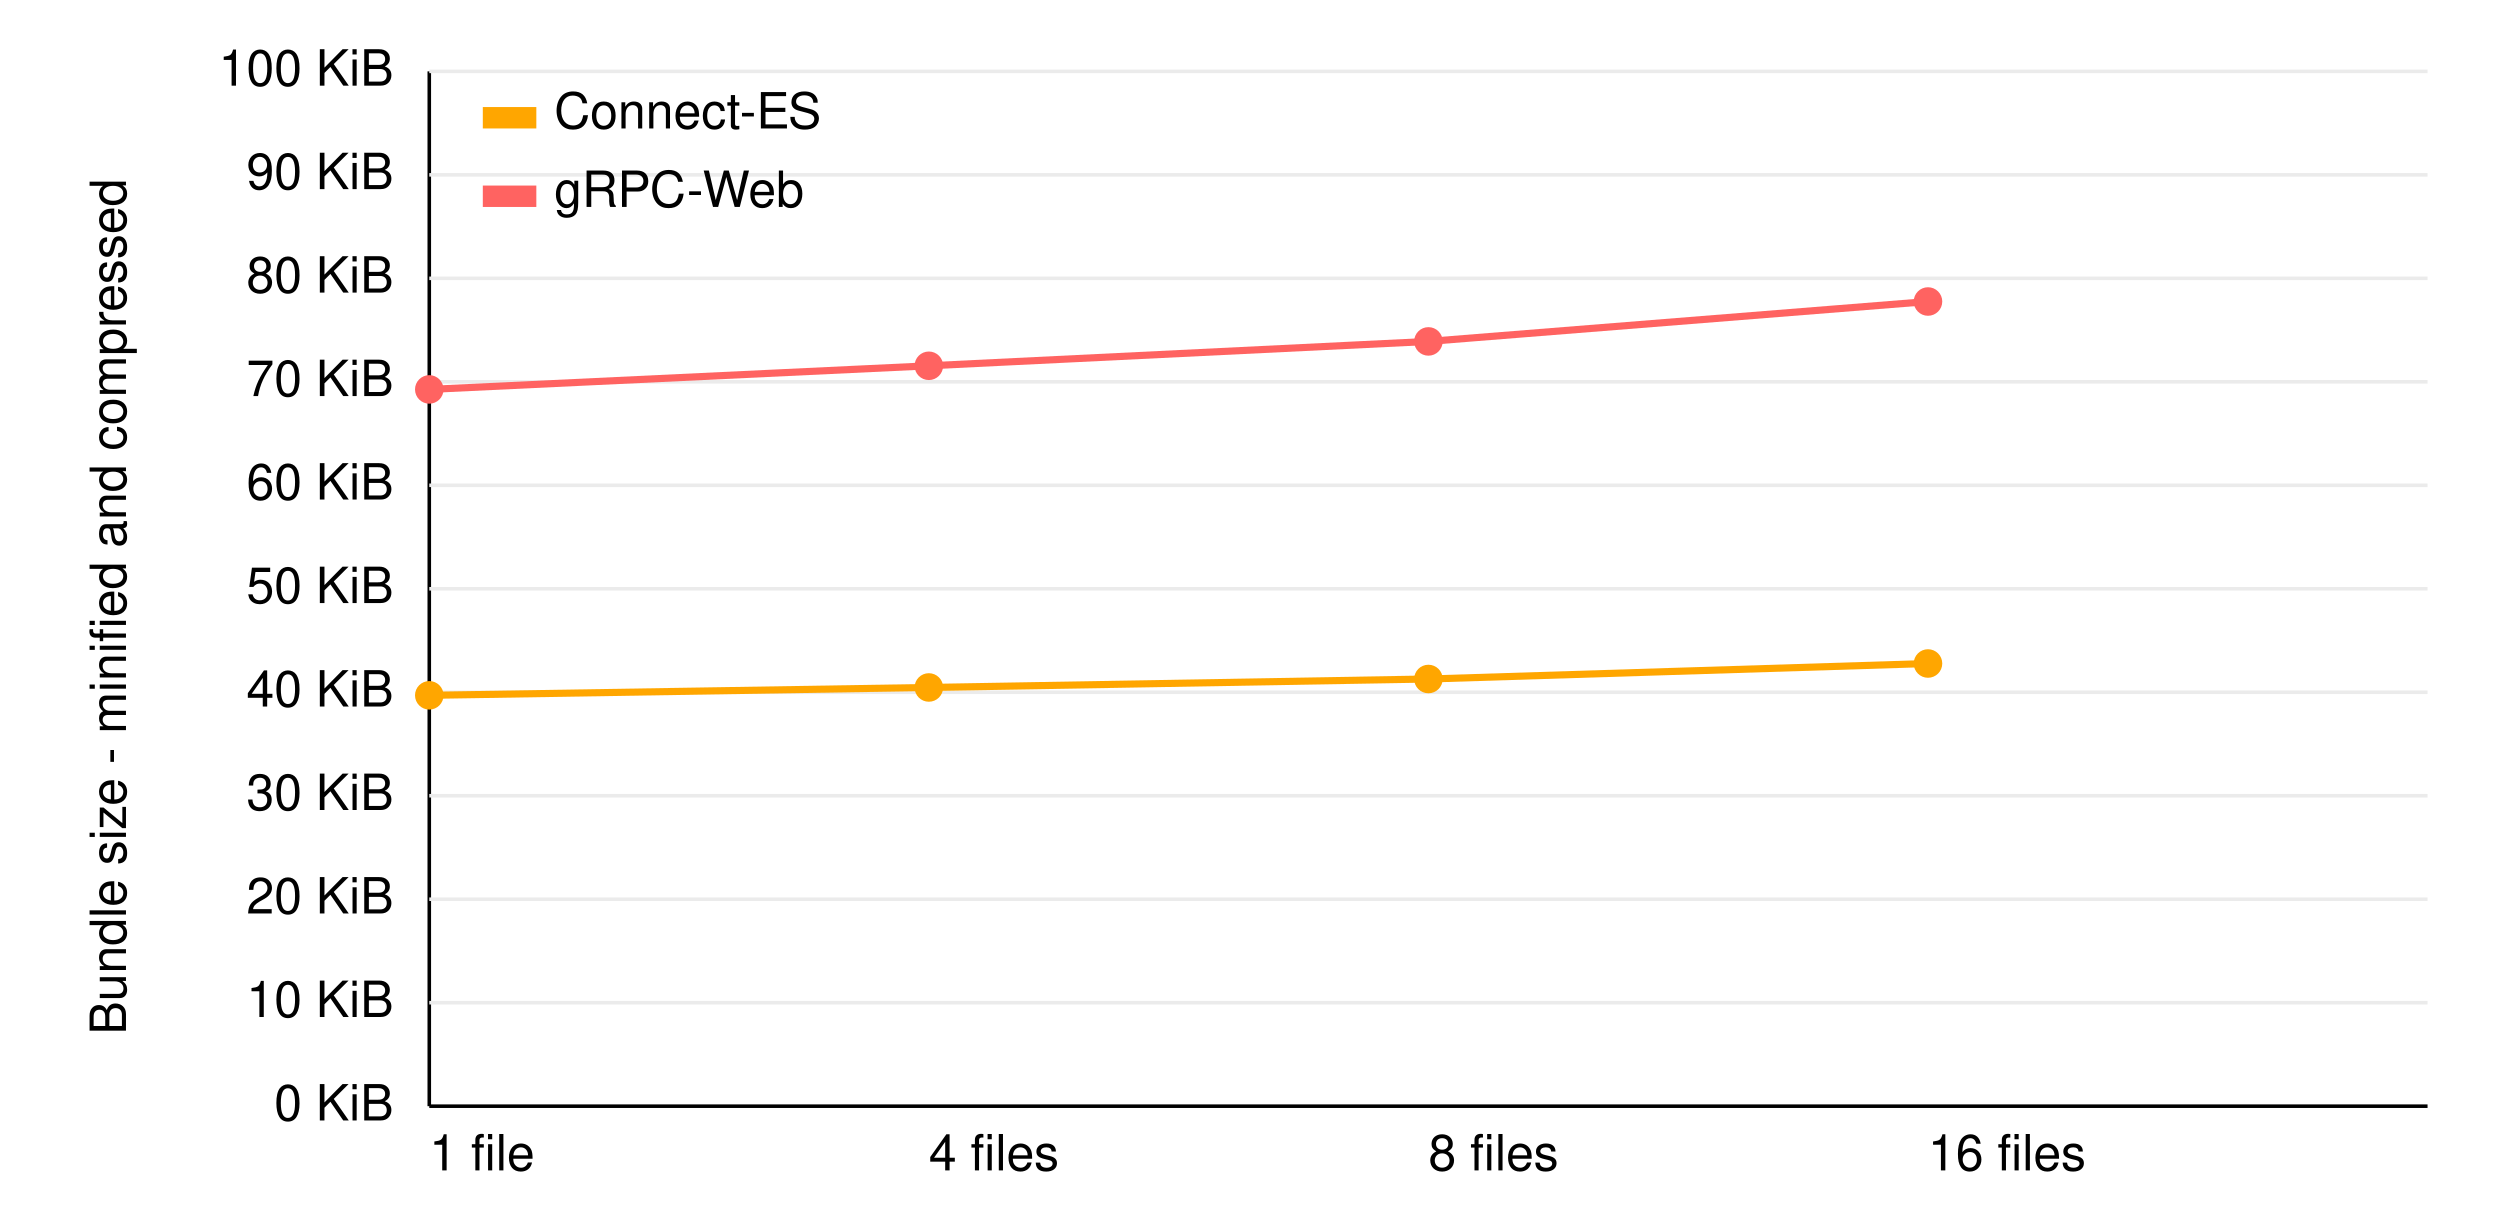
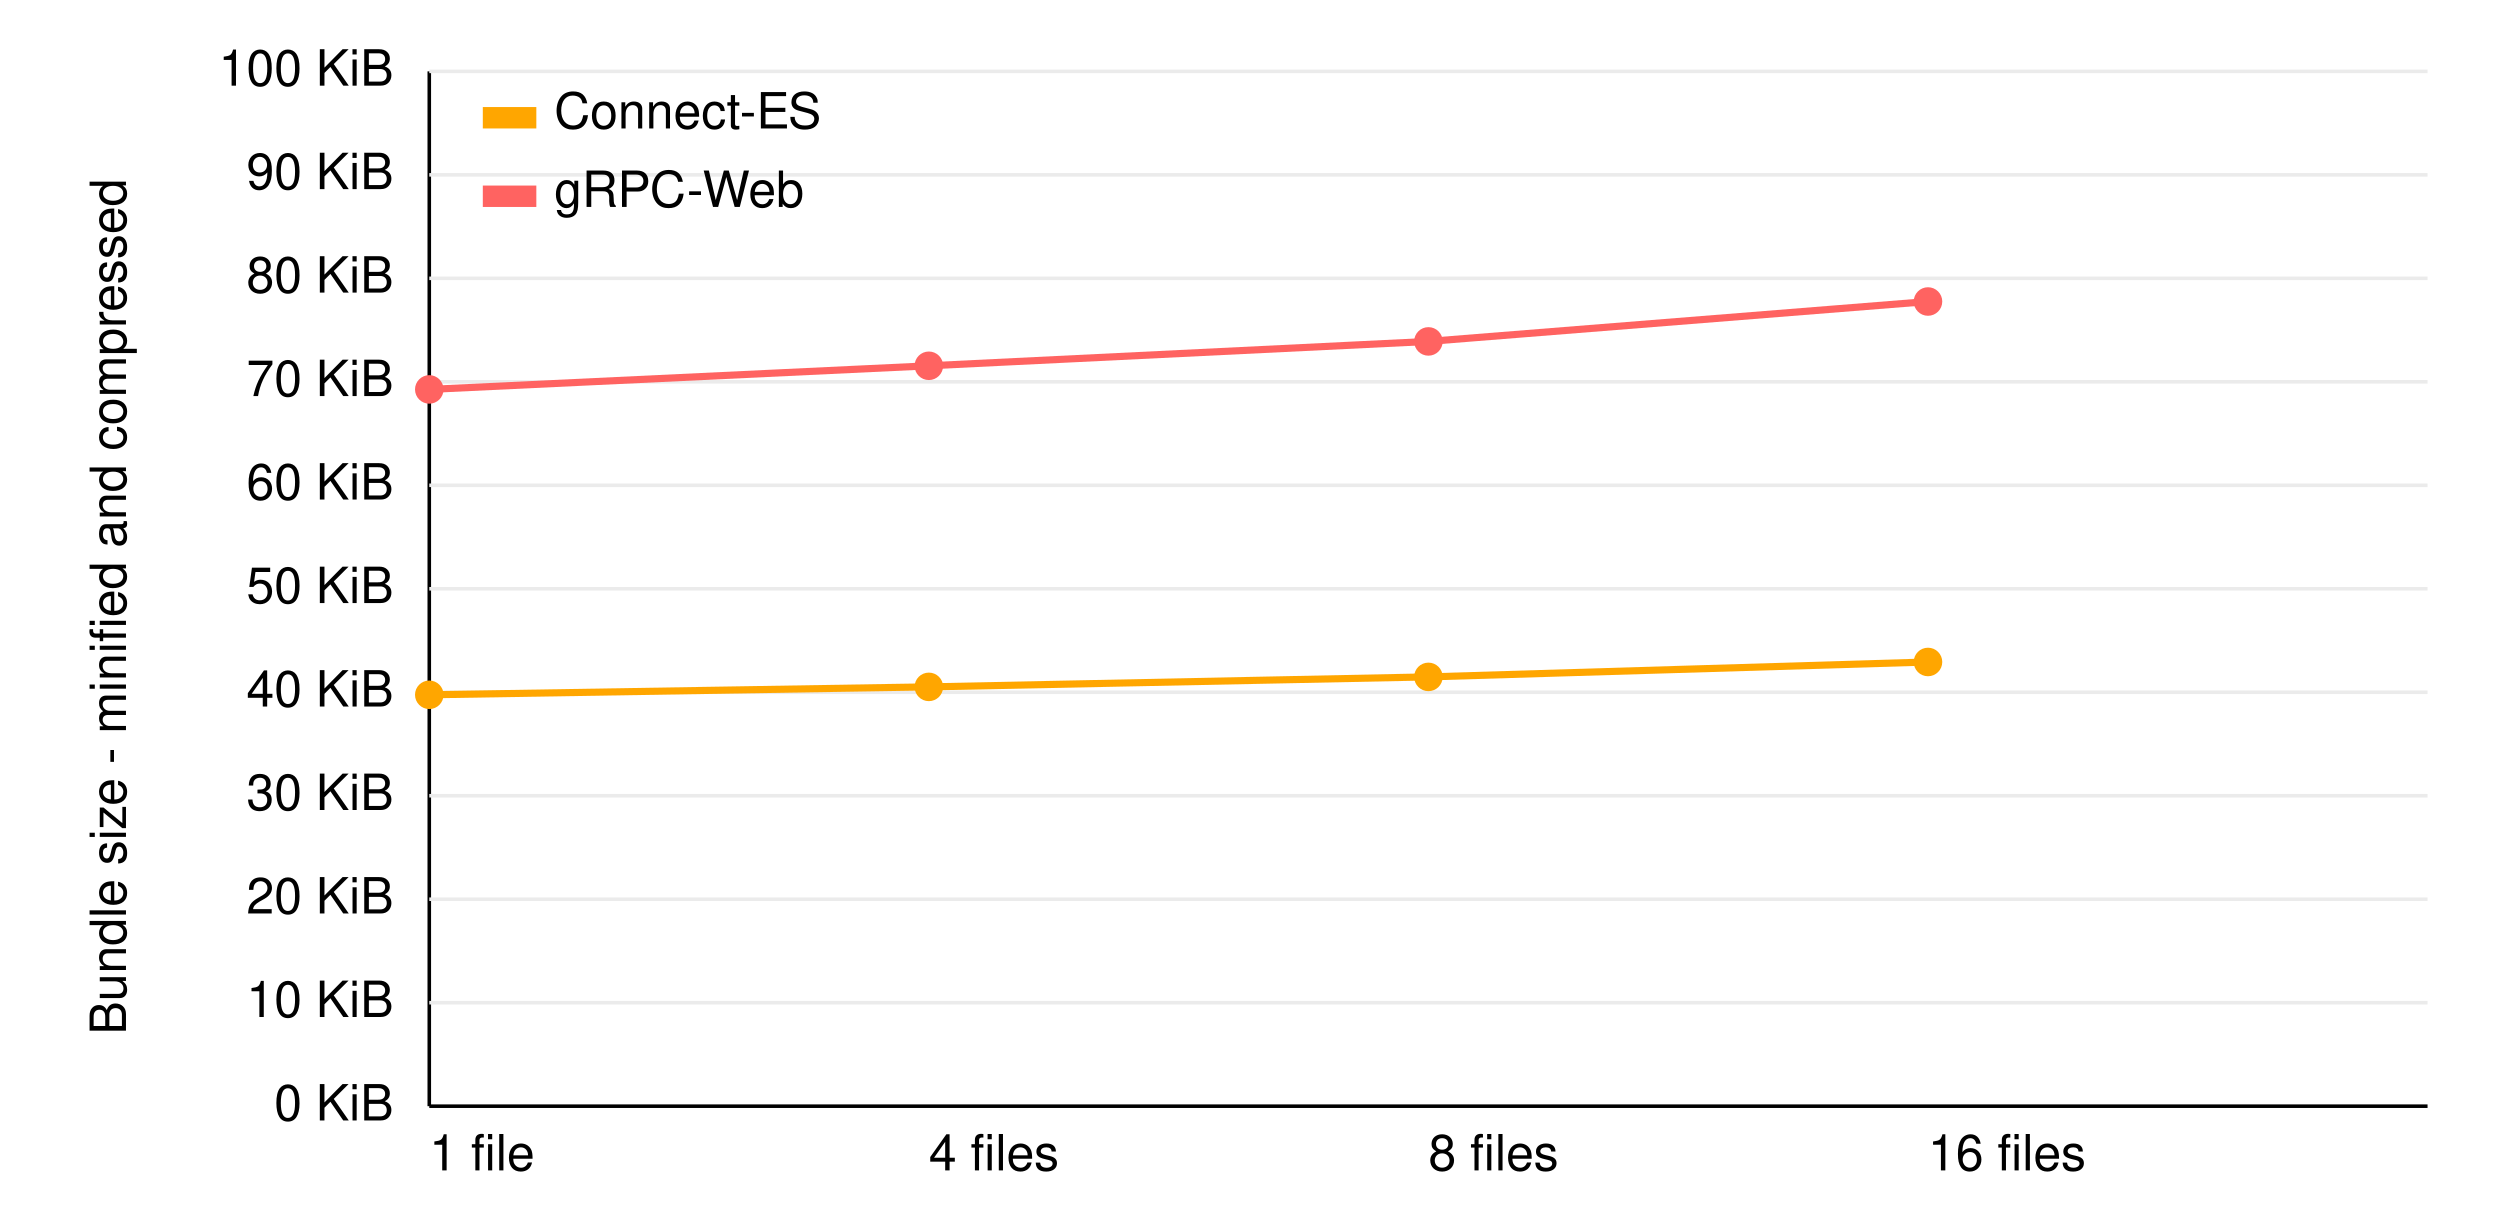
<svg xmlns="http://www.w3.org/2000/svg" version="1.1" width="680px" height="330px" viewBox="0 0 680 340" class="chart">
  <style>
      
      text {
        font: 14px Verdana, Helvetica, Arial, sans-serif;
      }
      
    </style>
  <g transform="translate(110,310)">
    <line y1="0" x2="560" stroke="black" />
    <text x="0" y="18" text-anchor="start">1 file</text>
    <text x="140" y="18" text-anchor="start">4 files</text>
    <text x="280" y="18" text-anchor="start">8 files</text>
    <text x="420" y="18" text-anchor="start">16 files</text>
  </g>
  <g transform="translate(110, 20)">
    <line x1="0" x2="0" y1="0" y2="290" stroke="black" />
    <g transform="rotate(-90), translate(-150,-85)">
      <text text-anchor="middle">Bundle size - minified and compressed</text>
    </g>
    <text x="-10" y="4" text-anchor="end">100 KiB</text>
    <line x1="0" x2="560" y1="0" y2="0" stroke="#ebebeb" />
    <text x="-10" y="33" text-anchor="end">90 KiB</text>
    <line x1="0" x2="560" y1="29" y2="29" stroke="#ebebeb" />
    <text x="-10" y="62" text-anchor="end">80 KiB</text>
    <line x1="0" x2="560" y1="58" y2="58" stroke="#ebebeb" />
    <text x="-10" y="91" text-anchor="end">70 KiB</text>
    <line x1="0" x2="560" y1="87" y2="87" stroke="#ebebeb" />
    <text x="-10" y="120" text-anchor="end">60 KiB</text>
    <line x1="0" x2="560" y1="116" y2="116" stroke="#ebebeb" />
    <text x="-10" y="149" text-anchor="end">50 KiB</text>
    <line x1="0" x2="560" y1="145" y2="145" stroke="#ebebeb" />
    <text x="-10" y="178" text-anchor="end">40 KiB</text>
    <line x1="0" x2="560" y1="174" y2="174" stroke="#ebebeb" />
    <text x="-10" y="207" text-anchor="end">30 KiB</text>
    <line x1="0" x2="560" y1="203" y2="203" stroke="#ebebeb" />
    <text x="-10" y="236" text-anchor="end">20 KiB</text>
    <line x1="0" x2="560" y1="232" y2="232" stroke="#ebebeb" />
    <text x="-10" y="265" text-anchor="end">10 KiB</text>
    <line x1="0" x2="560" y1="261" y2="261" stroke="#ebebeb" />
    <text x="-10" y="294" text-anchor="end">0 KiB</text>
  </g>
  <g transform="translate(110, 20)">
-     <polyline fill="none" stroke="#ffa600" stroke-width="2" points="0,174.858 140,172.658 280,170.287 420,165.943">
+     <polyline fill="none" stroke="#ffa600" stroke-width="2" points="0,174.711 140,172.493 280,169.695 420,165.515">
    </polyline>
-     <circle cx="0" cy="174.858" r="4" fill="#ffa600" />
-     <circle cx="140" cy="172.658" r="4" fill="#ffa600" />
-     <circle cx="280" cy="170.287" r="4" fill="#ffa600" />
-     <circle cx="420" cy="165.943" r="4" fill="#ffa600" />
+     <circle cx="0" cy="174.711" r="4" fill="#ffa600" />
+     <circle cx="140" cy="172.493" r="4" fill="#ffa600" />
+     <circle cx="280" cy="169.695" r="4" fill="#ffa600" />
+     <circle cx="420" cy="165.515" r="4" fill="#ffa600" />
  </g>
  <g transform="translate(110, 20)">
    <polyline fill="none" stroke="#ff6361" stroke-width="2" points="0,89.133 140,82.508 280,75.68 420,64.497">
    </polyline>
    <circle cx="0" cy="89.133" r="4" fill="#ff6361" />
    <circle cx="140" cy="82.508" r="4" fill="#ff6361" />
    <circle cx="280" cy="75.68" r="4" fill="#ff6361" />
    <circle cx="420" cy="64.497" r="4" fill="#ff6361" />
  </g>
  <g transform="translate(125, 30)">
    <g transform="translate(0, 0)">
      <rect width="15" height="6" fill="#ffa600" />
      <text x="20" y="6">Connect-ES</text>
    </g>
    <g transform="translate(0, 22)">
      <rect width="15" height="6" fill="#ff6361" />
      <text x="20" y="6">gRPC-Web</text>
    </g>
  </g>
</svg>
